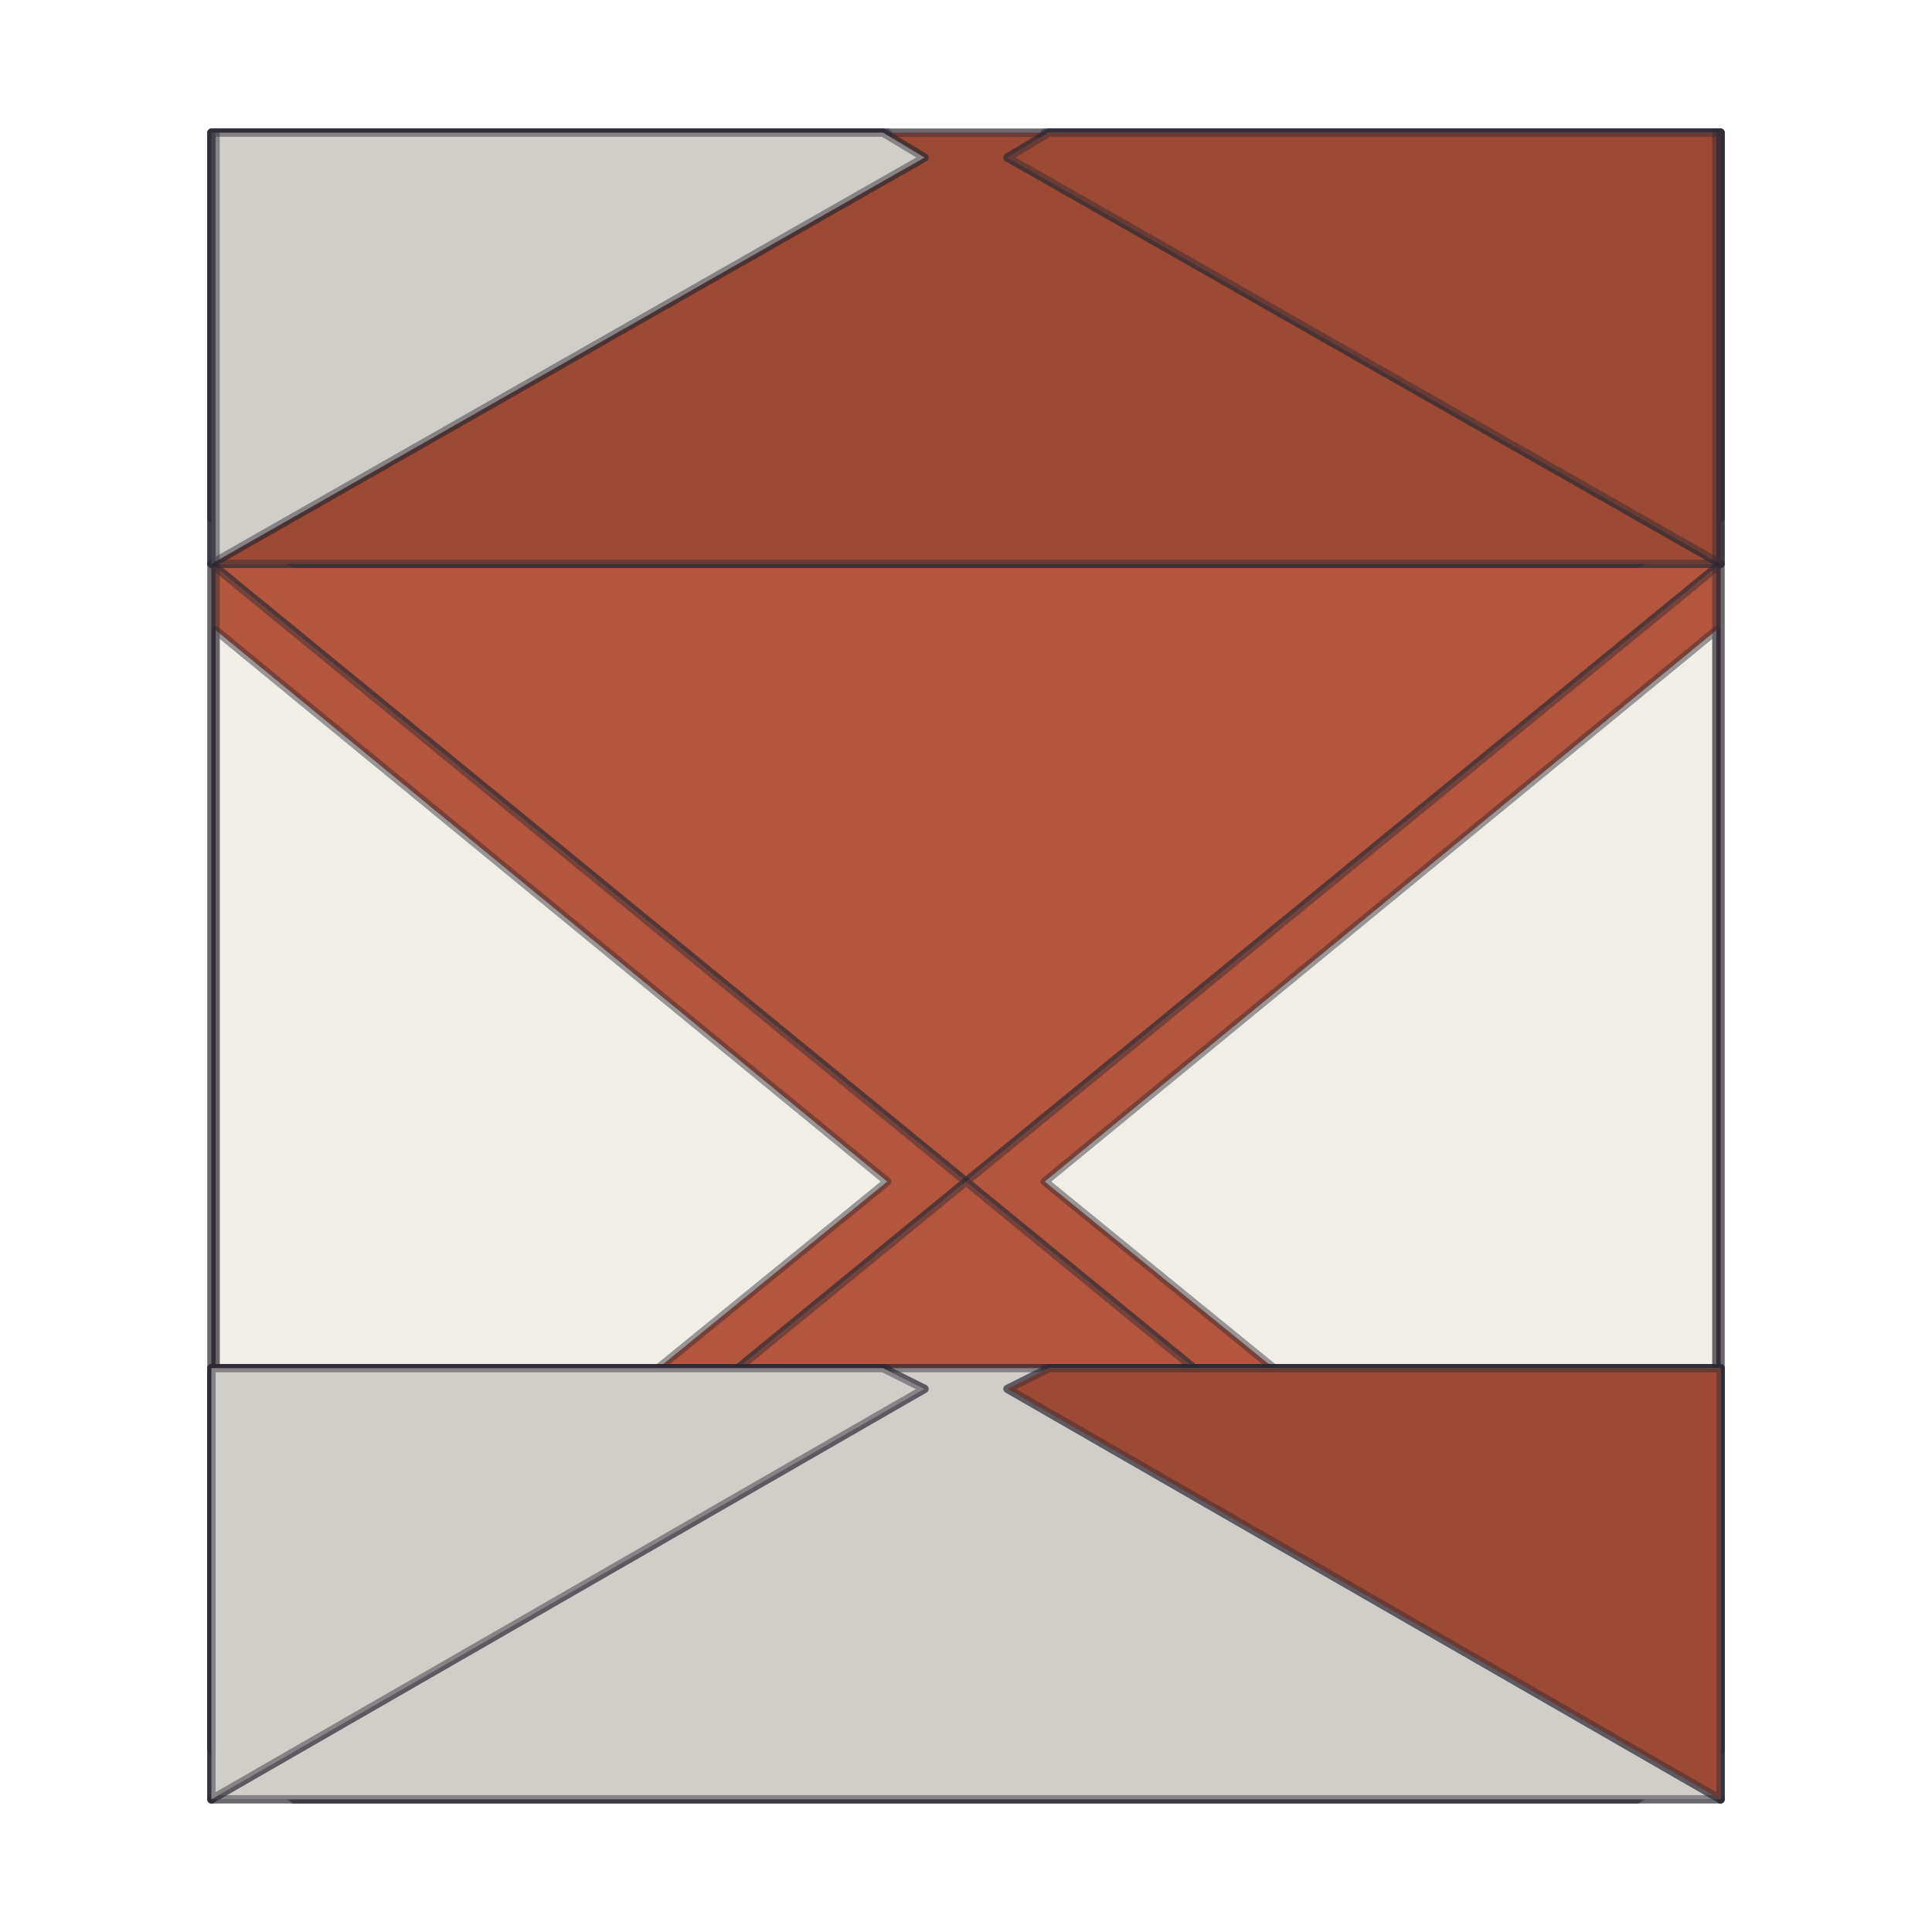
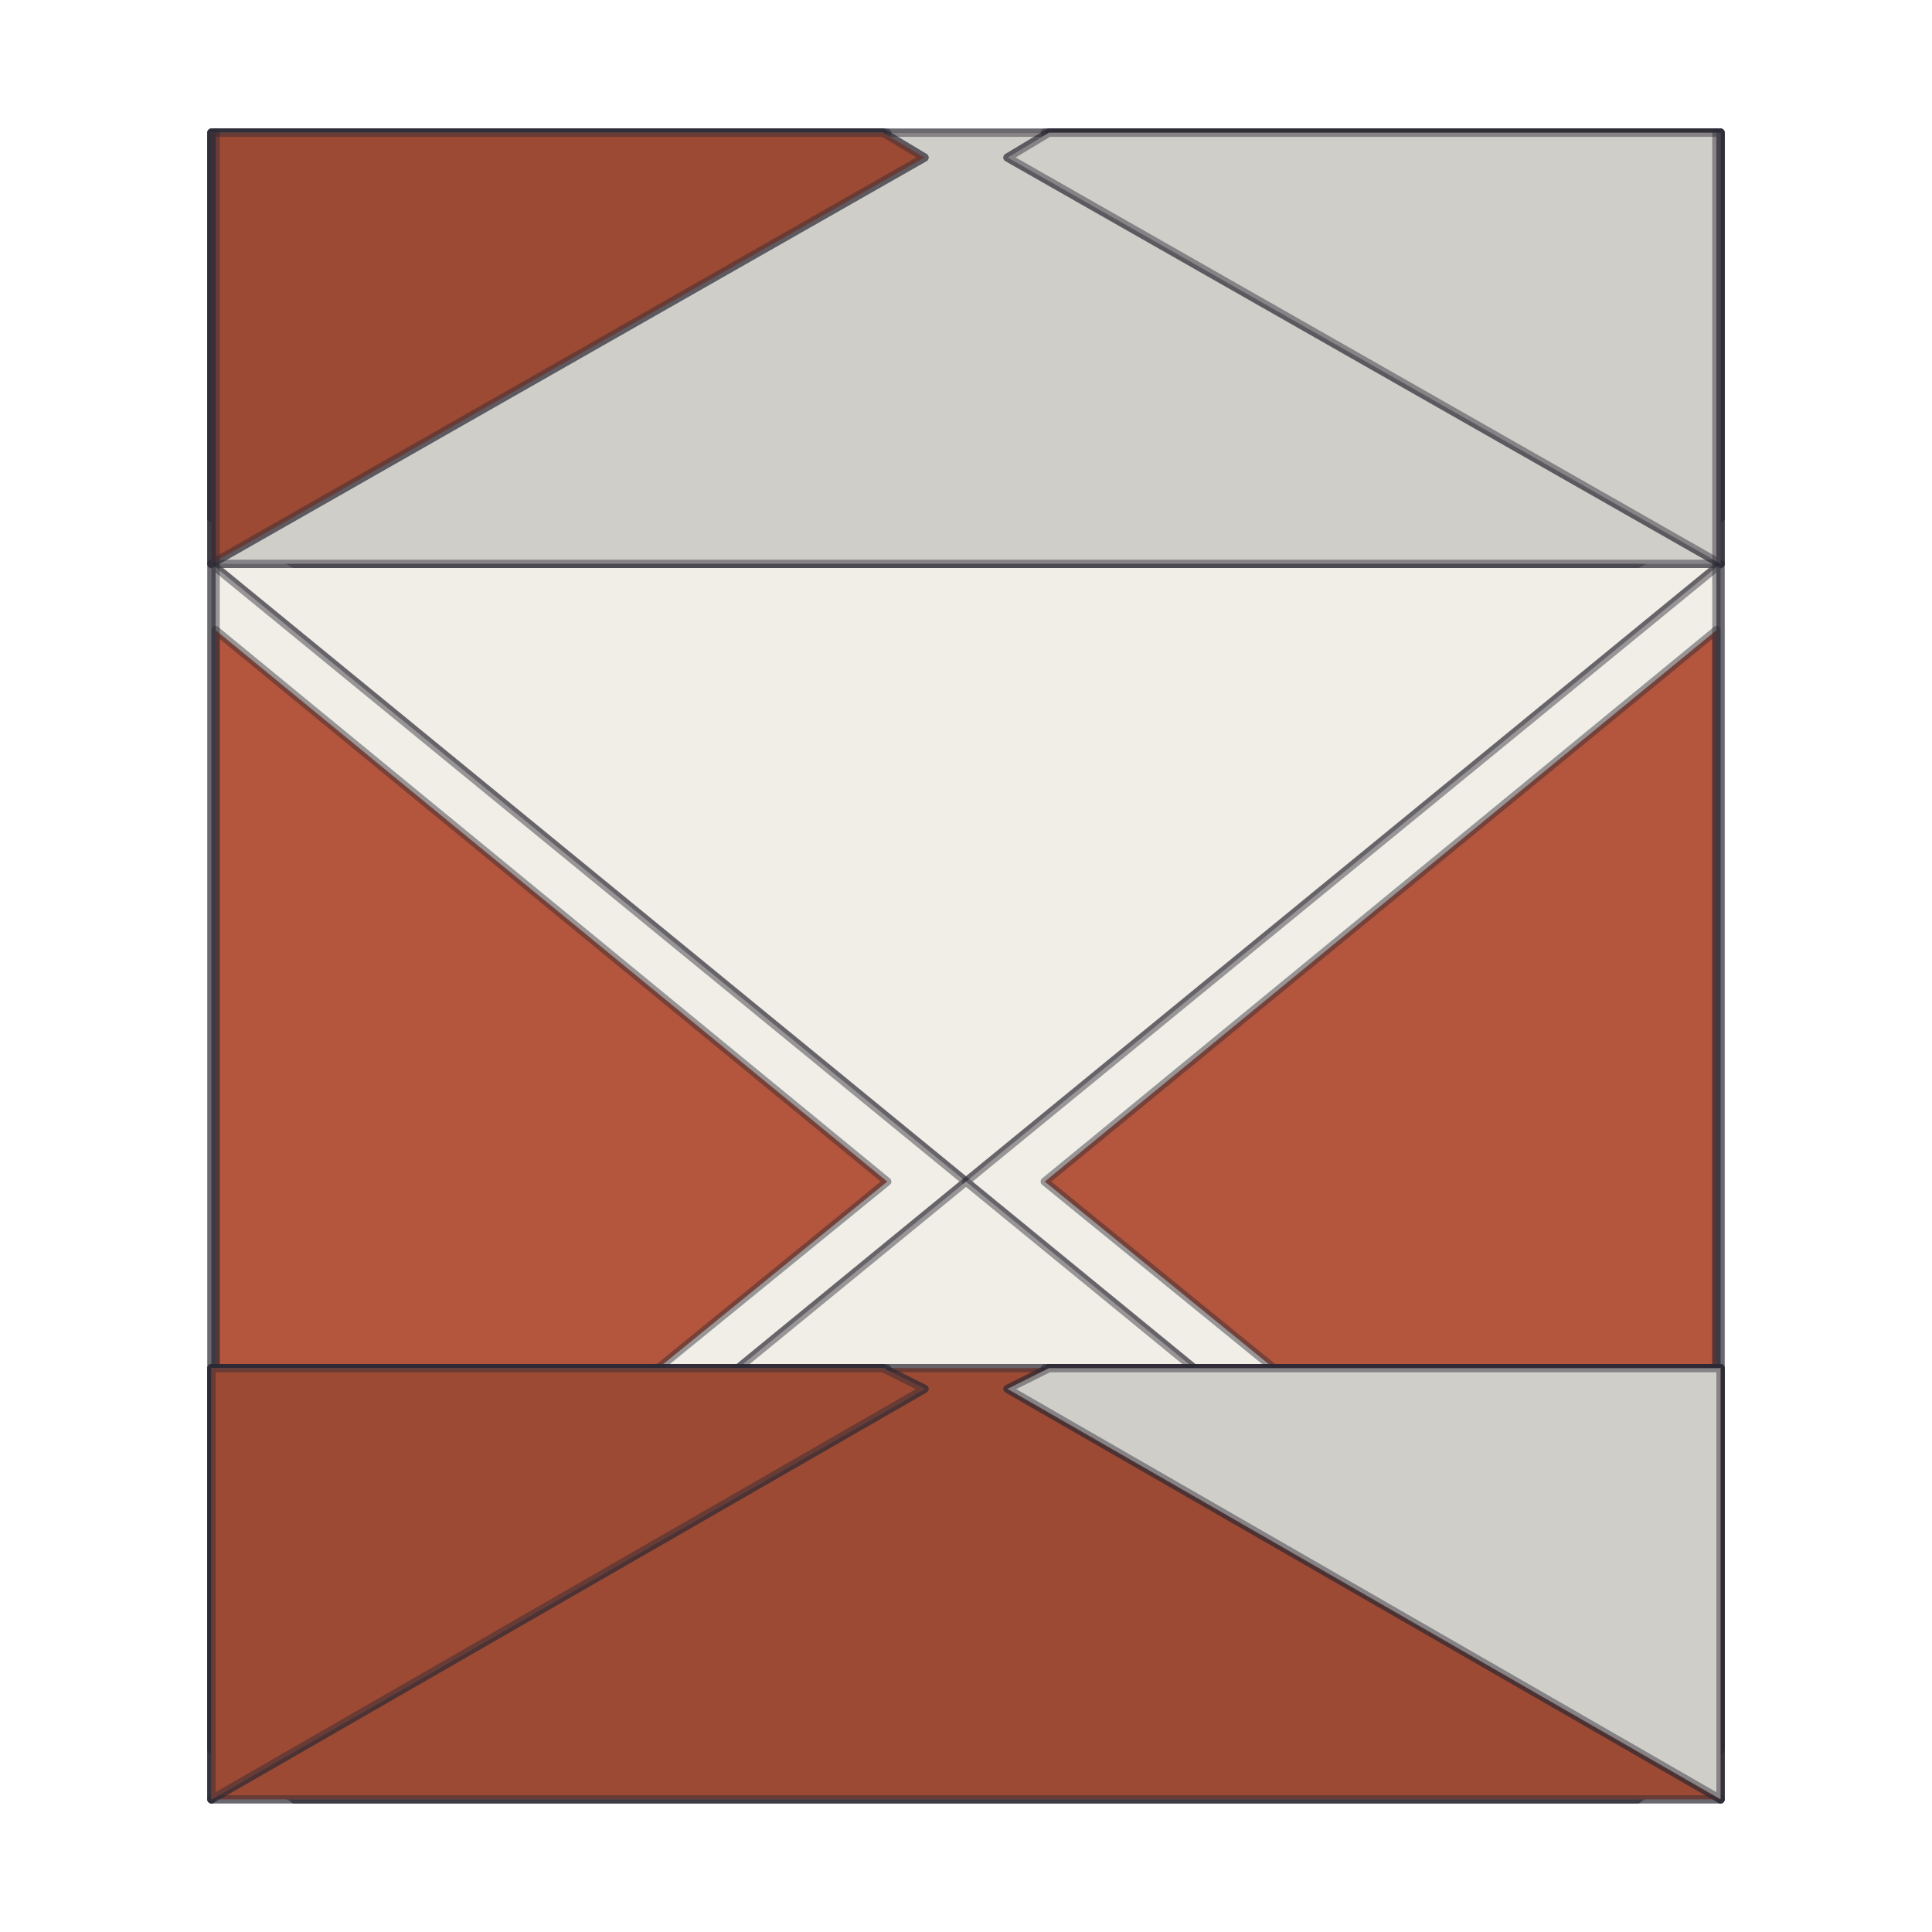
<svg xmlns="http://www.w3.org/2000/svg" viewBox="-0.233 -0.285 0.466 0.466" width="240" height="240">
  <g stroke="#2b2a33" stroke-opacity=".45" stroke-width="0.002" stroke-linejoin="round">
-     <polygon points="0.162,-0.149 0,-0.016 -0.162,-0.149" fill="#f1eee7" />
-     <polygon points="-0.182,-0.149 0,0 0.182,-0.149" fill="#b4553d" />
-     <polygon points="0.182,-0.16 0.162,-0.149 -0.162,-0.149 -0.182,-0.16 -0.182,-0.253 0.182,-0.253" fill="#d0cec8" />
-     <polygon points="0.182,-0.253 -0.182,-0.253 -0.182,-0.149 0.182,-0.149" fill="#9c4a34" />
-     <polygon points="0,0 -0.182,-0.149 -0.182,0.149" fill="#b4553d" />
-     <polygon points="0.182,-0.149 0,0 0.182,0.149" fill="#b4553d" />
-     <polygon points="0.02,-0.253 0.182,-0.16 0.182,-0.253" fill="#9c4a34" />
-     <polygon points="-0.019,-0.253 -0.181,-0.16 -0.181,-0.253" fill="#d0cec8" />
-     <polygon points="0.181,-0.16 0.019,-0.253 0.181,-0.253" fill="#d0cec8" />
-     <polygon points="-0.182,-0.16 -0.02,-0.253 -0.182,-0.253" fill="#9c4a34" />
-     <polygon points="0,0.016 0.162,0.149 -0.162,0.149" fill="#f1eee7" />
-     <polygon points="0.182,0.149 0,0 -0.182,0.149" fill="#b4553d" />
-     <polygon points="-0.181,-0.133 -0.019,-0 -0.181,0.132" fill="#f1eee7" />
-     <polygon points="0.181,0.132 0.019,-0 0.181,-0.133" fill="#f1eee7" />
-     <polygon points="-0.182,-0.149 -0.01,-0.247 -0.02,-0.253 -0.182,-0.253" fill="#9c4a34" />
-     <polygon points="0.01,-0.247 0.02,-0.253 0.182,-0.253 0.182,-0.149" fill="#d0cec8" />
-     <polygon points="0.182,-0.253 0.02,-0.253 0.01,-0.247 0.182,-0.149" fill="#9c4a34" />
-     <polygon points="-0.182,-0.253 -0.02,-0.253 -0.01,-0.247 -0.182,-0.149" fill="#d0cec8" />
-     <polygon points="-0.181,-0.16 -0.181,-0.133 -0.181,0.133 -0.181,0.137 -0.181,0.045 -0.181,-0.253" fill="#d0cec8" />
-     <polygon points="0.181,0.137 0.181,0.133 0.181,-0.133 0.181,-0.16 0.181,-0.253 0.181,0.045" fill="#d0cec8" />
-     <polygon points="0.182,0.045 0.182,-0.253 0.182,-0.149 0.182,0.149" fill="#9c4a34" />
-     <polygon points="-0.182,-0.149 -0.182,-0.253 -0.182,0.045 -0.182,0.149" fill="#9c4a34" />
-     <polygon points="0.162,0.149 0.182,0.137 0.182,0.045 -0.182,0.045 -0.182,0.137 -0.162,0.149" fill="#9c4a34" />
-     <polygon points="0.182,0.149 -0.182,0.149 -0.182,0.045 0.182,0.045" fill="#d0cec8" />
-     <polygon points="0.019,0.045 0.181,0.137 0.181,0.045" fill="#9c4a34" />
-     <polygon points="-0.182,0.045 -0.02,0.045 -0.182,0.137" fill="#d0cec8" />
-     <polygon points="-0.181,0.137 -0.019,0.045 -0.181,0.045" fill="#9c4a34" />
-     <polygon points="0.182,0.137 0.02,0.045 0.182,0.045" fill="#d0cec8" />
-     <polygon points="0.01,0.05 0.02,0.045 0.182,0.045 0.182,0.149" fill="#d0cec8" />
-     <polygon points="-0.182,0.149 -0.01,0.05 -0.02,0.045 -0.182,0.045" fill="#9c4a34" />
-     <polygon points="0.02,0.045 0.01,0.05 0.182,0.149 0.182,0.045" fill="#9c4a34" />
-     <polygon points="-0.182,0.045 -0.02,0.045 -0.01,0.05 -0.182,0.149" fill="#d0cec8" />
+     <polygon points="0.162,-0.149 0,-0.016 -0.162,-0.149" fill="#b4553d" />
+     <polygon points="-0.182,-0.149 0,0 0.182,-0.149" fill="#f1eee7" />
+     <polygon points="0.182,-0.16 0.162,-0.149 -0.162,-0.149 -0.182,-0.16 -0.182,-0.253 0.182,-0.253" fill="#9c4a34" />
+     <polygon points="0.182,-0.253 -0.182,-0.253 -0.182,-0.149 0.182,-0.149" fill="#d0cec8" />
+     <polygon points="0,0 -0.182,-0.149 -0.182,0.149" fill="#f1eee7" />
+     <polygon points="0.182,-0.149 0,0 0.182,0.149" fill="#f1eee7" />
+     <polygon points="0.02,-0.253 0.182,-0.16 0.182,-0.253" fill="#d0cec8" />
+     <polygon points="-0.019,-0.253 -0.181,-0.16 -0.181,-0.253" fill="#9c4a34" />
+     <polygon points="0.181,-0.16 0.019,-0.253 0.181,-0.253" fill="#9c4a34" />
+     <polygon points="-0.182,-0.16 -0.02,-0.253 -0.182,-0.253" fill="#d0cec8" />
+     <polygon points="0,0.016 0.162,0.149 -0.162,0.149" fill="#b4553d" />
+     <polygon points="0.182,0.149 0,0 -0.182,0.149" fill="#f1eee7" />
+     <polygon points="-0.181,-0.133 -0.019,-0 -0.181,0.132" fill="#b4553d" />
+     <polygon points="0.181,0.132 0.019,-0 0.181,-0.133" fill="#b4553d" />
+     <polygon points="-0.182,-0.149 -0.01,-0.247 -0.02,-0.253 -0.182,-0.253" fill="#d0cec8" />
+     <polygon points="0.01,-0.247 0.02,-0.253 0.182,-0.253 0.182,-0.149" fill="#9c4a34" />
+     <polygon points="0.182,-0.253 0.02,-0.253 0.01,-0.247 0.182,-0.149" fill="#d0cec8" />
+     <polygon points="-0.182,-0.253 -0.02,-0.253 -0.01,-0.247 -0.182,-0.149" fill="#9c4a34" />
+     <polygon points="-0.181,-0.16 -0.181,-0.133 -0.181,0.133 -0.181,0.137 -0.181,0.045 -0.181,-0.253" fill="#9c4a34" />
+     <polygon points="0.181,0.137 0.181,0.133 0.181,-0.133 0.181,-0.16 0.181,-0.253 0.181,0.045" fill="#9c4a34" />
+     <polygon points="0.182,0.045 0.182,-0.253 0.182,-0.149 0.182,0.149" fill="#d0cec8" />
+     <polygon points="-0.182,-0.149 -0.182,-0.253 -0.182,0.045 -0.182,0.149" fill="#d0cec8" />
+     <polygon points="0.162,0.149 0.182,0.137 0.182,0.045 -0.182,0.045 -0.182,0.137 -0.162,0.149" fill="#d0cec8" />
+     <polygon points="0.182,0.149 -0.182,0.149 -0.182,0.045 0.182,0.045" fill="#9c4a34" />
+     <polygon points="0.019,0.045 0.181,0.137 0.181,0.045" fill="#d0cec8" />
+     <polygon points="-0.182,0.045 -0.02,0.045 -0.182,0.137" fill="#9c4a34" />
+     <polygon points="-0.181,0.137 -0.019,0.045 -0.181,0.045" fill="#d0cec8" />
+     <polygon points="0.182,0.137 0.02,0.045 0.182,0.045" fill="#9c4a34" />
+     <polygon points="0.01,0.05 0.02,0.045 0.182,0.045 0.182,0.149" fill="#9c4a34" />
+     <polygon points="-0.182,0.149 -0.01,0.05 -0.02,0.045 -0.182,0.045" fill="#d0cec8" />
+     <polygon points="0.02,0.045 0.01,0.05 0.182,0.149 0.182,0.045" fill="#d0cec8" />
+     <polygon points="-0.182,0.045 -0.02,0.045 -0.01,0.05 -0.182,0.149" fill="#9c4a34" />
  </g>
</svg>
